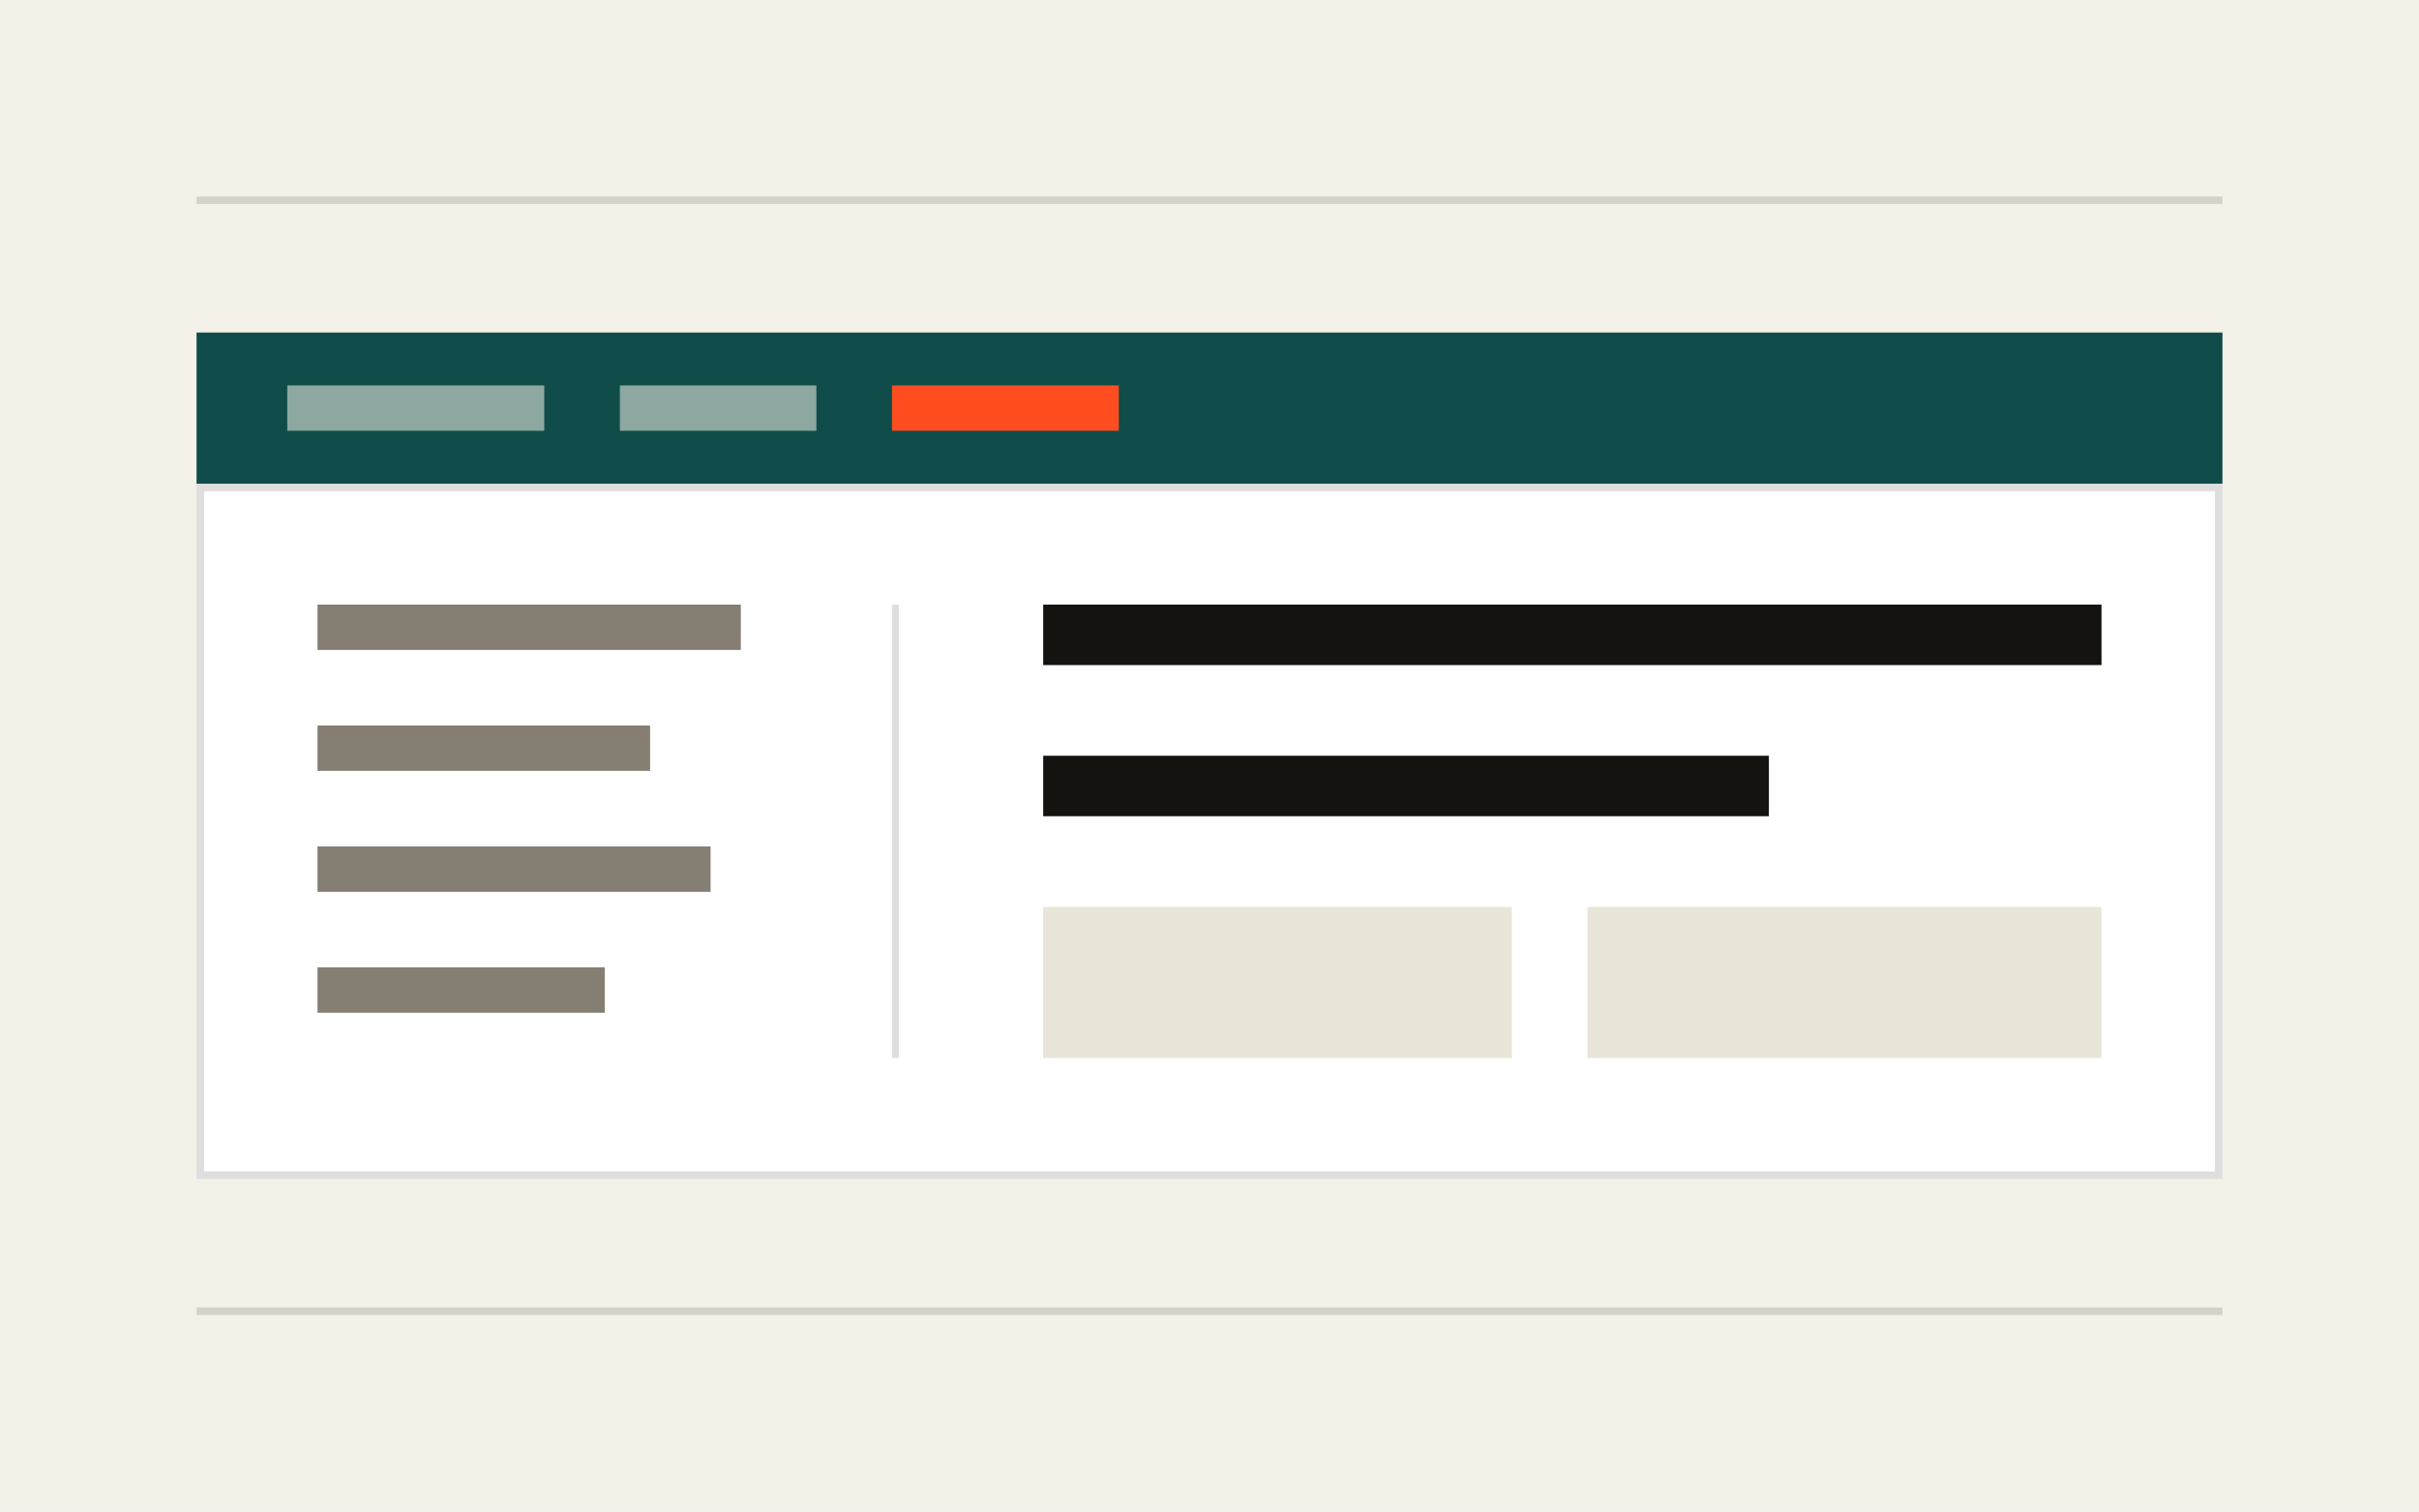
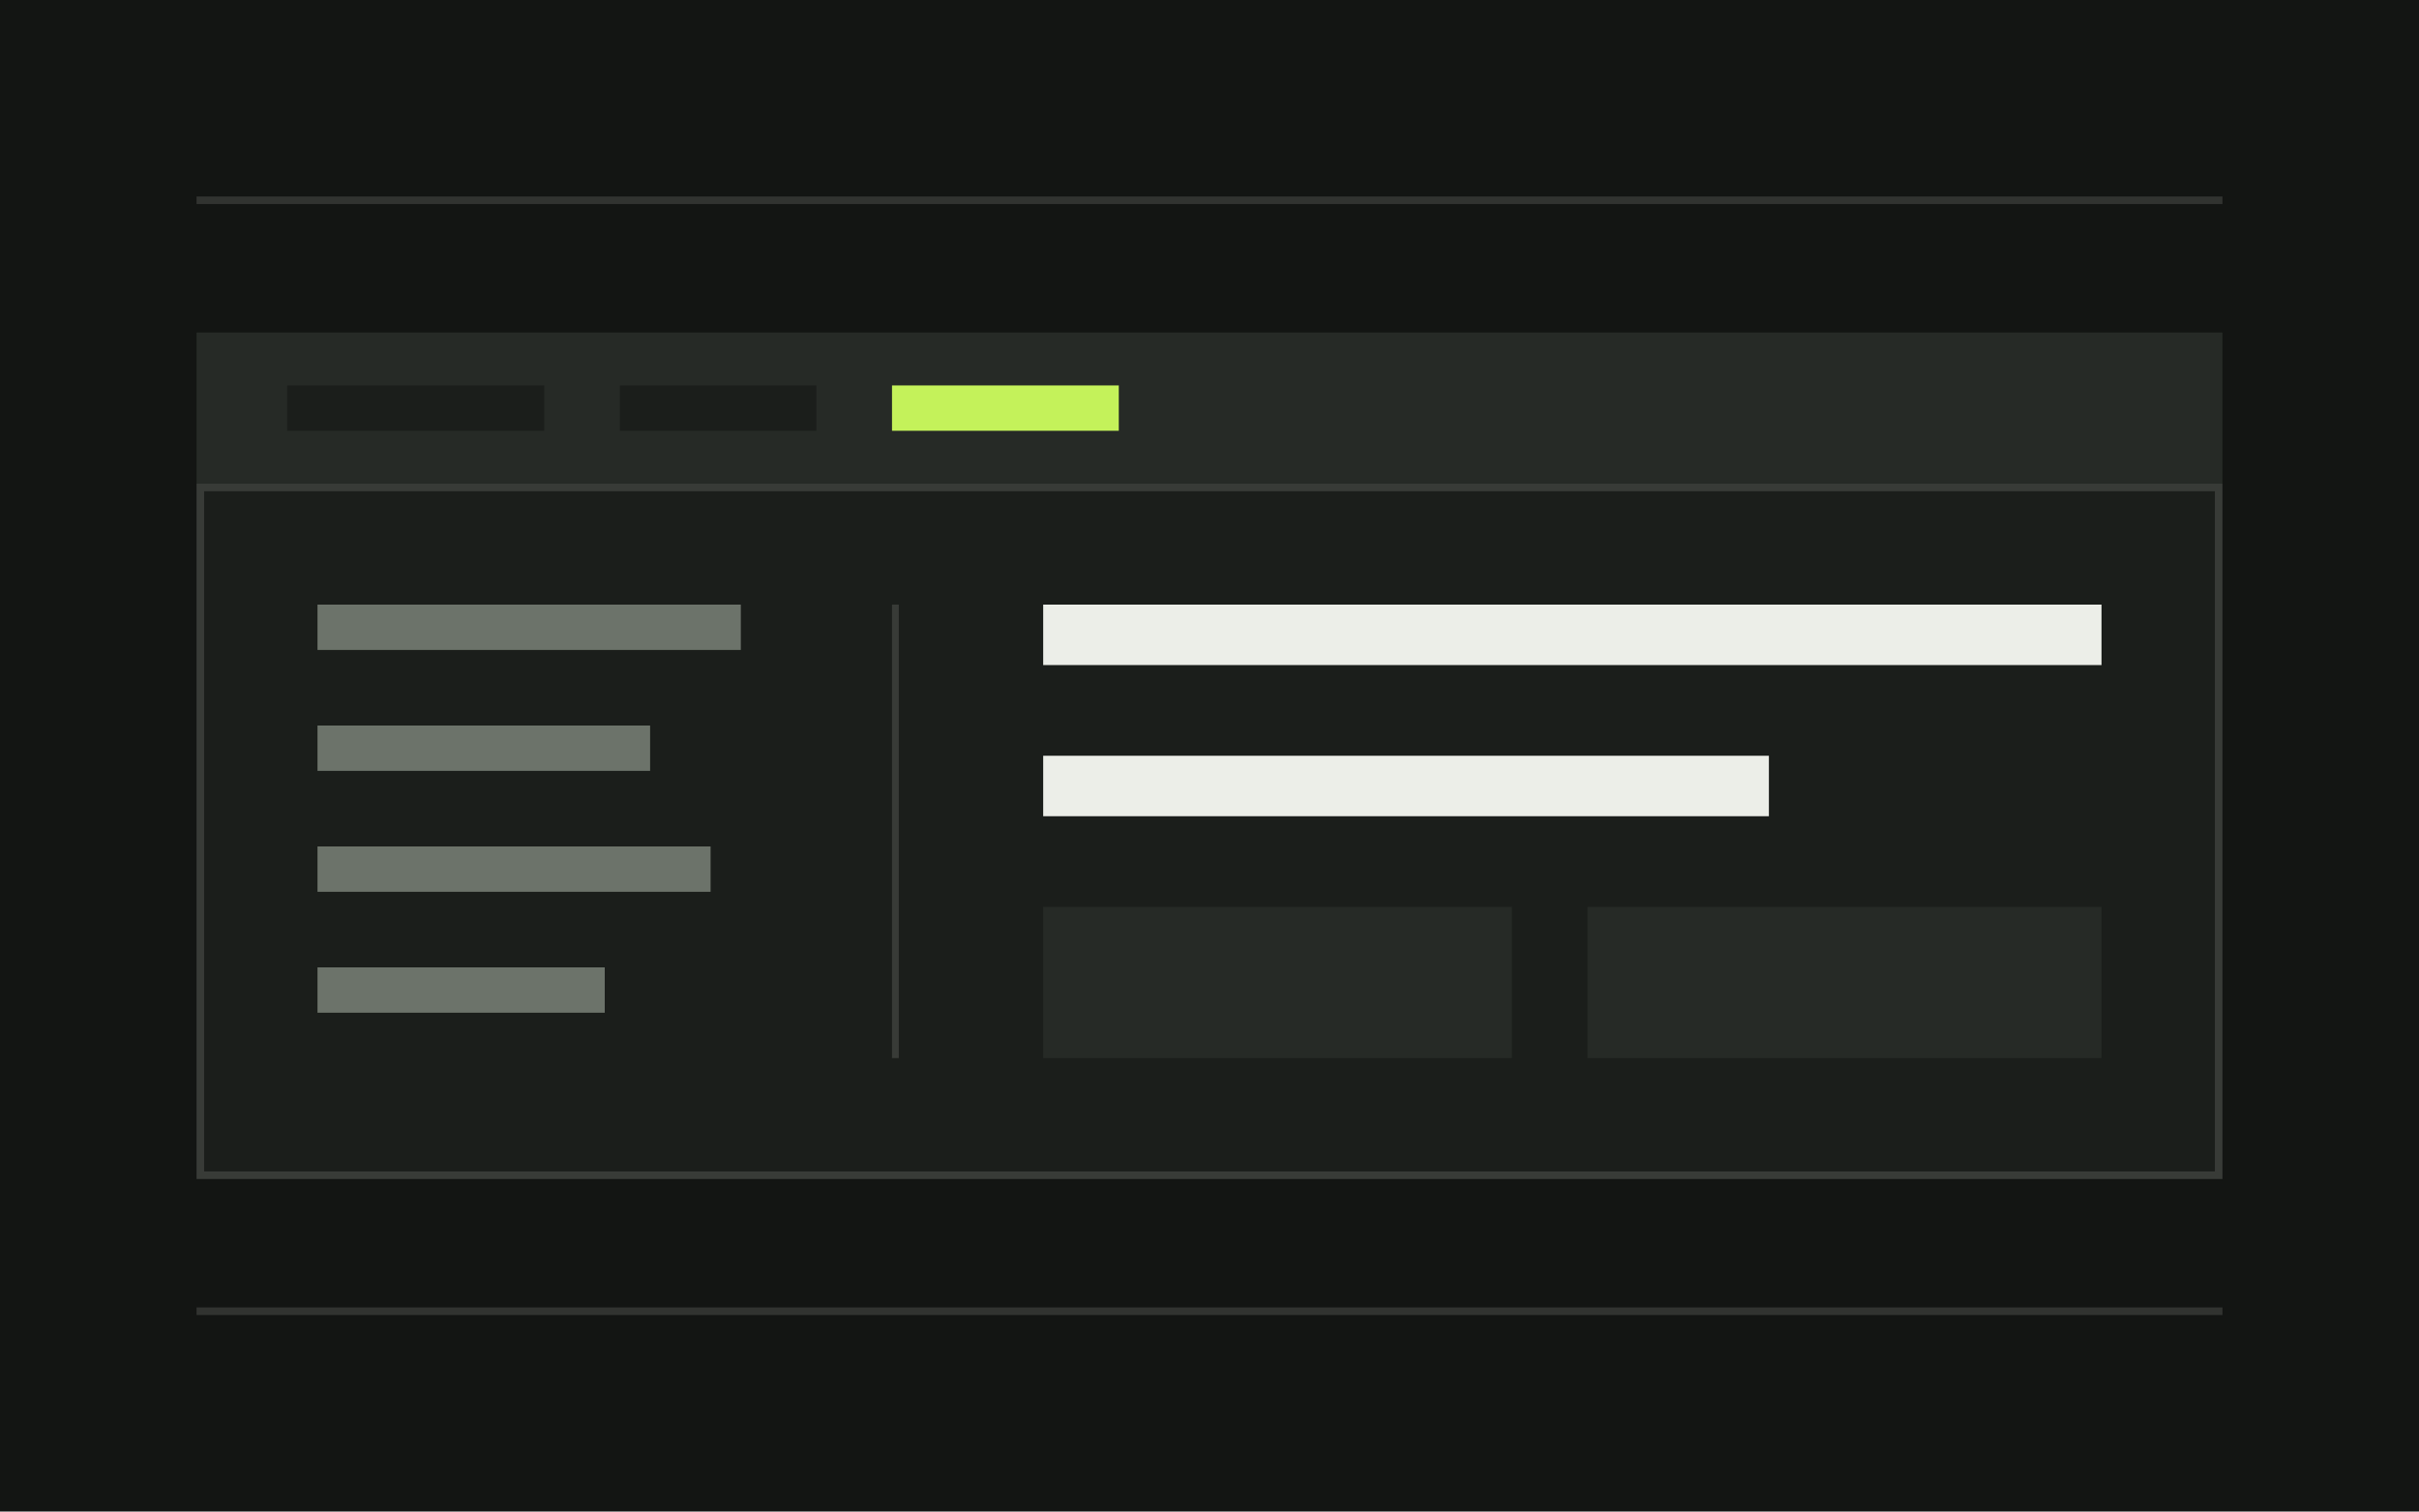
<svg xmlns="http://www.w3.org/2000/svg" viewBox="0 0 320 200" width="320" height="200" role="img" aria-label="Interface décisionnelle : barre de navigation, colonne de critères et vue consolidée">
-   <rect width="320" height="200" fill="#f4f1e8" />
-   <rect x="26" y="26" width="268" height="1" fill="#14130f" fill-opacity="0.14" />
-   <rect x="26" y="44" width="268" height="20" fill="#0f4c4a" />
-   <rect x="38" y="51" width="34" height="6" fill="#f4f1e8" fill-opacity="0.55" />
-   <rect x="82" y="51" width="26" height="6" fill="#f4f1e8" fill-opacity="0.55" />
-   <rect x="118" y="51" width="30" height="6" fill="#ff4d1f" />
-   <rect x="26" y="64" width="268" height="92" fill="#ffffff" />
-   <rect x="26.5" y="64.5" width="267" height="91" fill="none" stroke="#14130f" stroke-opacity="0.14" />
-   <g fill="#857f73">
+   <rect width="320" height="200" fill="#131513" />
+   <rect x="26" y="26" width="268" height="1" fill="#eceee8" fill-opacity="0.14" />
+   <rect x="26" y="44" width="268" height="20" fill="#262a26" />
+   <rect x="38" y="51" width="34" height="6" fill="#131513" fill-opacity="0.55" />
+   <rect x="82" y="51" width="26" height="6" fill="#131513" fill-opacity="0.55" />
+   <rect x="118" y="51" width="30" height="6" fill="#c4f25a" />
+   <rect x="26" y="64" width="268" height="92" fill="#1b1e1b" />
+   <rect x="26.5" y="64.5" width="267" height="91" fill="none" stroke="#eceee8" stroke-opacity="0.14" />
+   <g fill="#6c736a">
    <rect x="42" y="80" width="56" height="6" />
    <rect x="42" y="96" width="44" height="6" />
    <rect x="42" y="112" width="52" height="6" />
    <rect x="42" y="128" width="38" height="6" />
  </g>
-   <rect x="118" y="80" width="0.9" height="60" fill="#14130f" fill-opacity="0.14" />
-   <g fill="#14130f">
+   <rect x="118" y="80" width="0.9" height="60" fill="#eceee8" fill-opacity="0.14" />
+   <g fill="#eceee8">
    <rect x="138" y="80" width="140" height="8" />
    <rect x="138" y="100" width="96" height="8" />
  </g>
-   <rect x="138" y="120" width="62" height="20" fill="#e9e5d8" />
-   <rect x="210" y="120" width="68" height="20" fill="#e9e5d8" />
-   <rect x="26" y="173" width="268" height="1" fill="#14130f" fill-opacity="0.14" />
+   <rect x="138" y="120" width="62" height="20" fill="#262a26" />
+   <rect x="210" y="120" width="68" height="20" fill="#262a26" />
+   <rect x="26" y="173" width="268" height="1" fill="#eceee8" fill-opacity="0.14" />
</svg>
